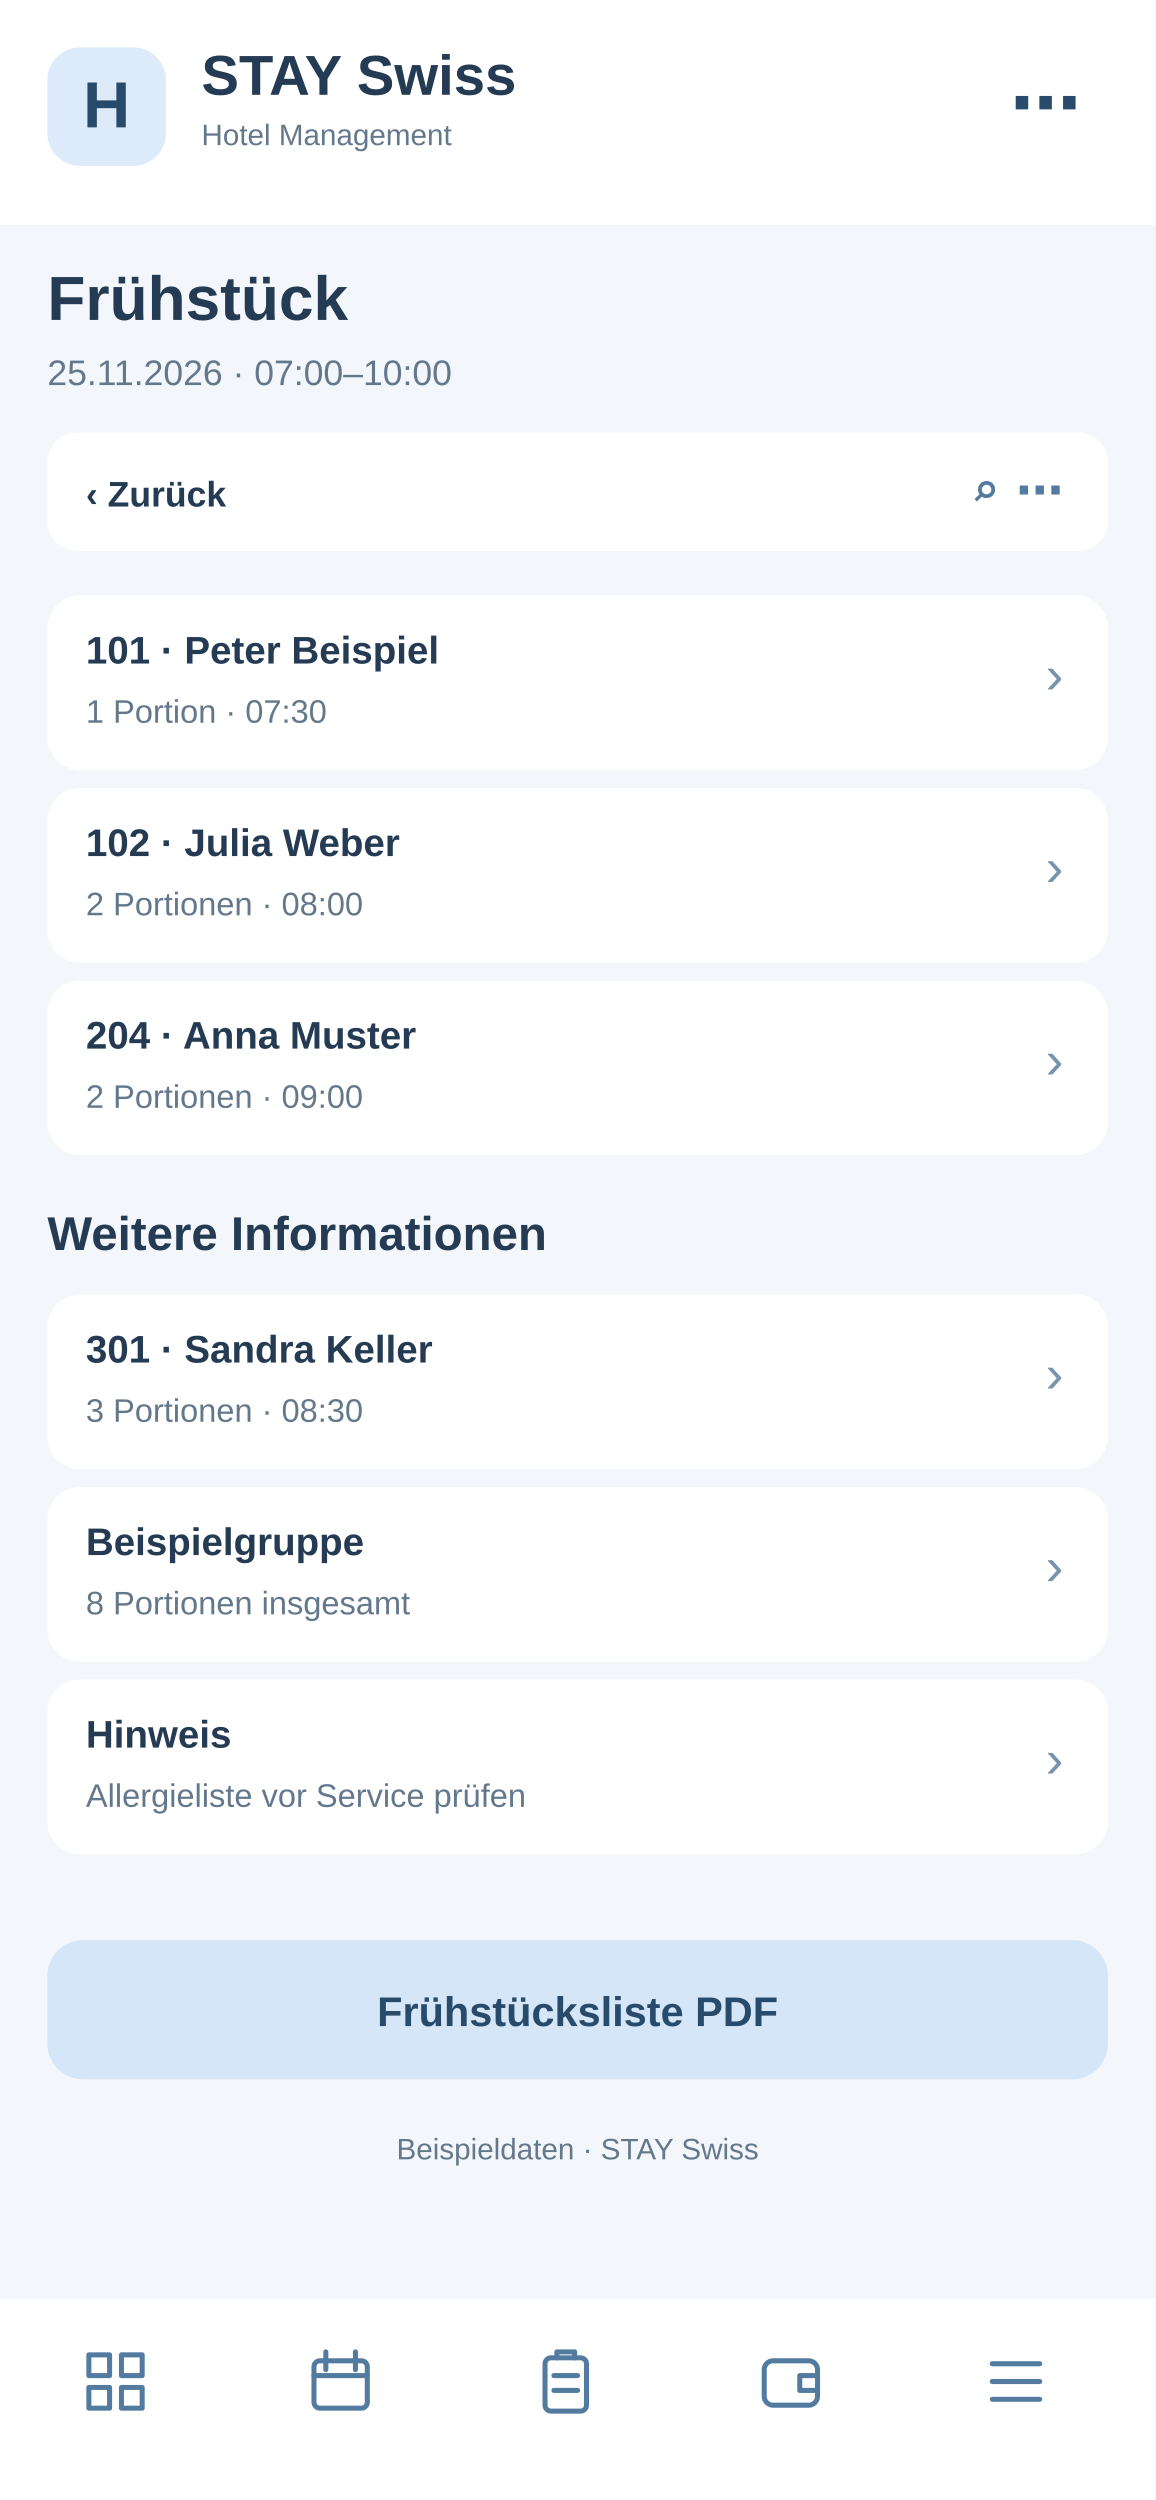
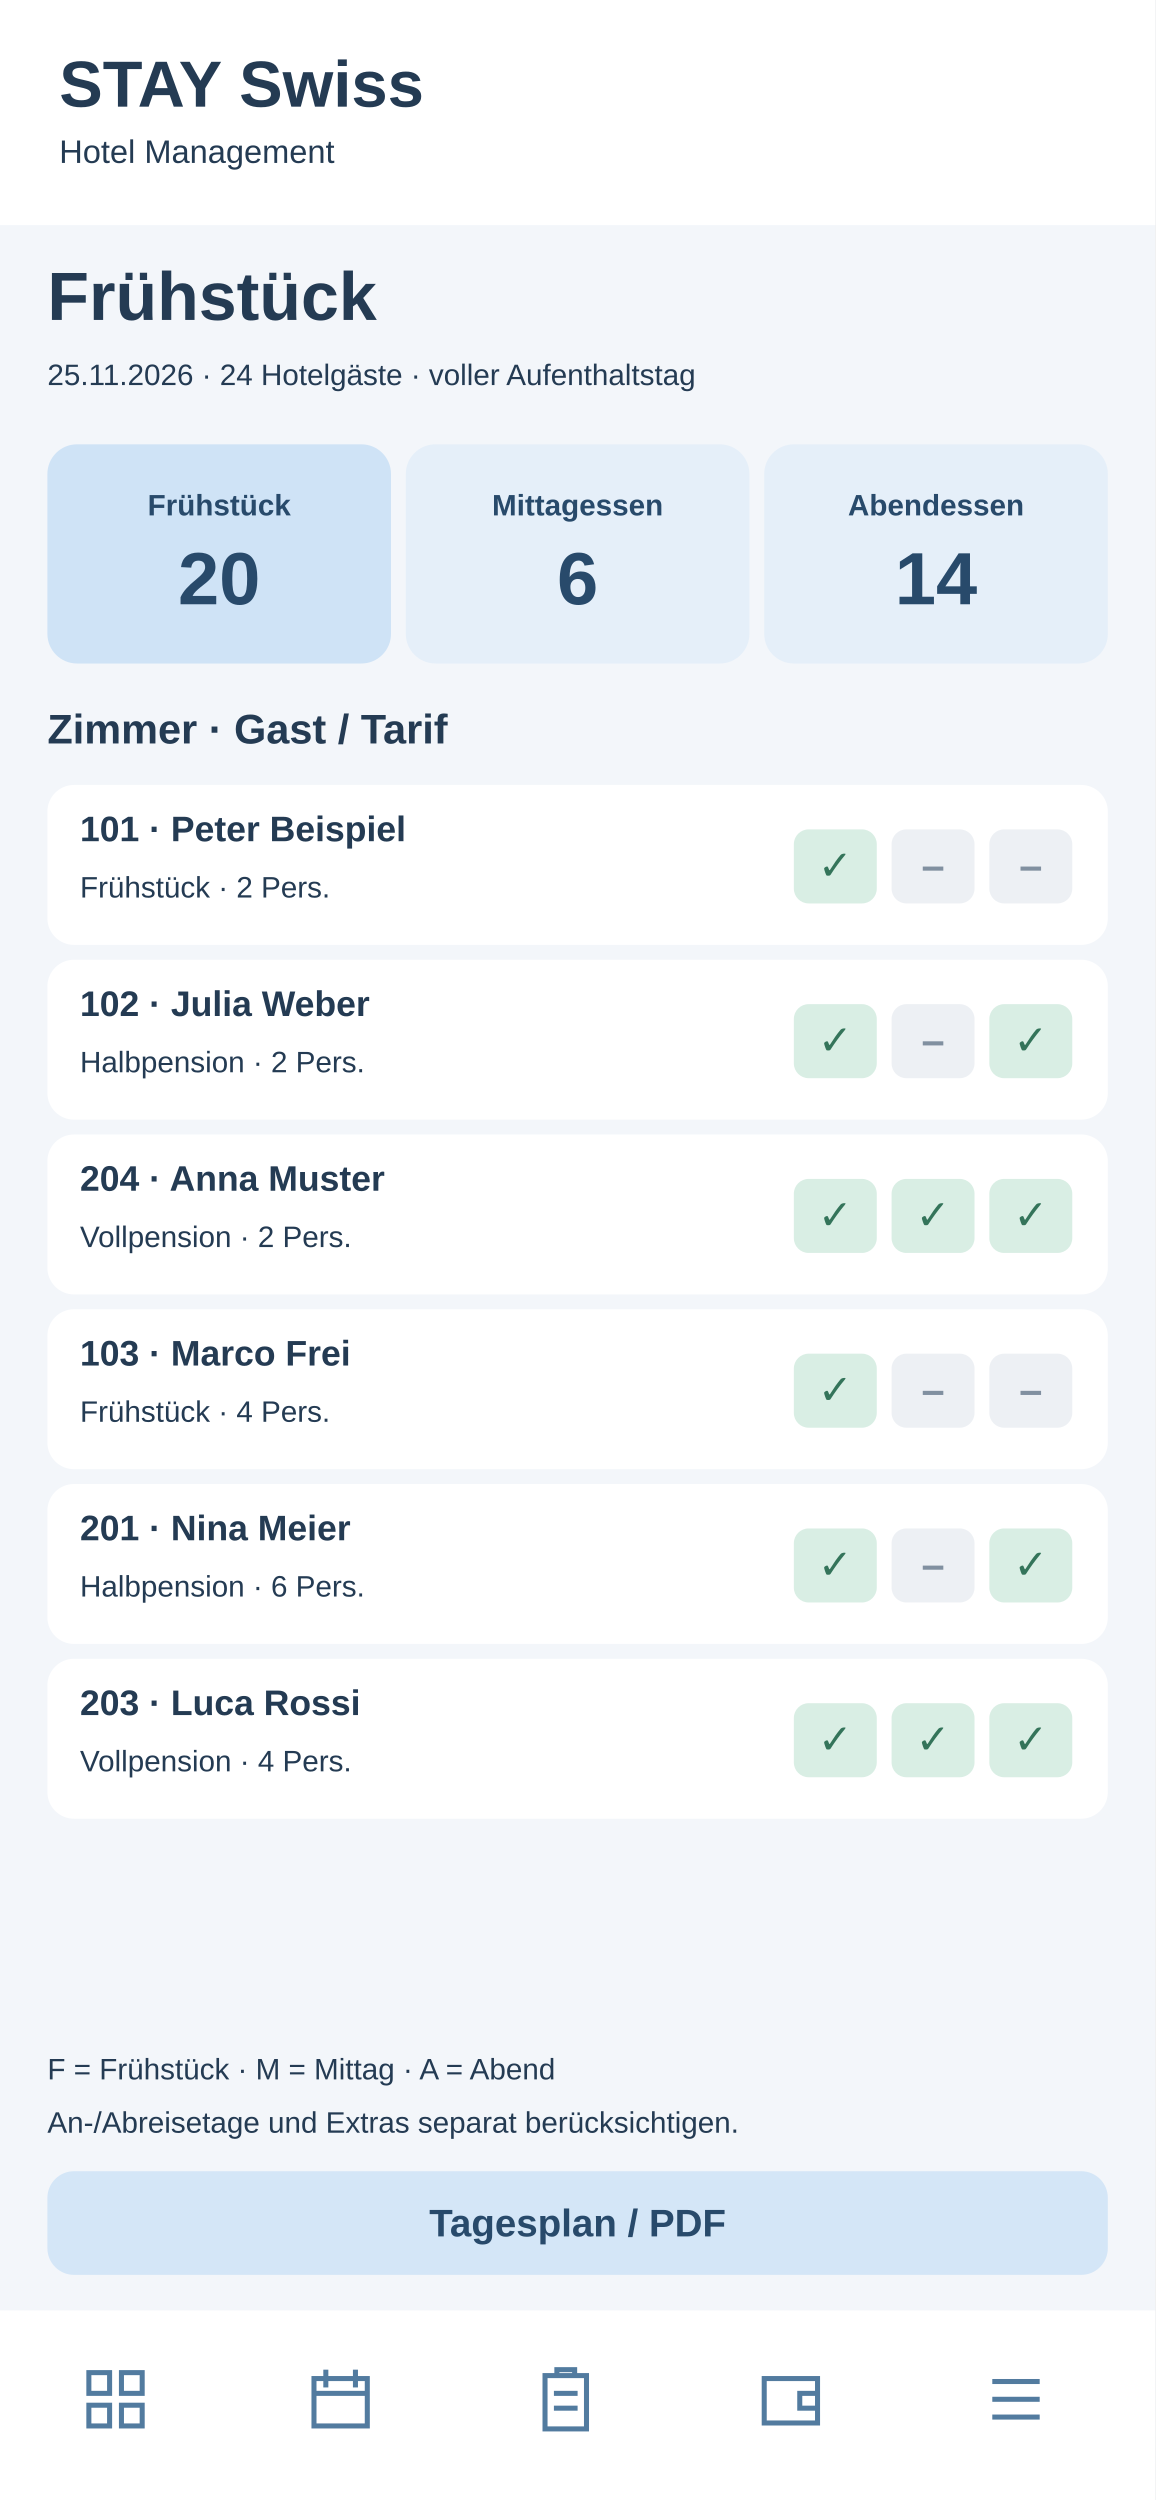
<svg xmlns="http://www.w3.org/2000/svg" width="390" height="844" viewBox="0 0 390 844">
  <rect x="0" y="0" width="390" height="844" fill="#f3f6fa" rx="0" />
  <rect x="0" y="0" width="390" height="76" fill="#fff" rx="0" />
-   <rect x="16" y="16" width="40" height="40" fill="#dceafa" rx="11" />
-   <text x="36" y="43" font-family="Arial,sans-serif" font-size="22" font-weight="700" fill="#284a6b" text-anchor="middle">H</text>
-   <text x="68" y="32" font-family="Arial,sans-serif" font-size="19" font-weight="700" fill="#243b53" text-anchor="start">STAY Swiss</text>
-   <text x="68" y="49" font-family="Arial,sans-serif" font-size="10" font-weight="400" fill="#64788c" text-anchor="start">Hotel Management</text>
-   <text x="365" y="43" font-family="Arial,sans-serif" font-size="24" font-weight="700" fill="#284a6b" text-anchor="end">⋯</text>
-   <text x="16" y="108" font-family="Arial,sans-serif" font-size="21" font-weight="700" fill="#243b53" text-anchor="start">Frühstück</text>
-   <text x="16" y="130" font-family="Arial,sans-serif" font-size="12" font-weight="400" fill="#64788c" text-anchor="start">25.11.2026 · 07:00–10:00</text>
-   <rect x="16" y="146" width="358" height="40" fill="#fff" rx="10" />
-   <text x="29" y="171" font-family="Arial,sans-serif" font-size="12" font-weight="700" fill="#243b53" text-anchor="start">‹  Zurück</text>
-   <text x="359" y="171" font-family="Arial,sans-serif" font-size="16" font-weight="700" fill="#527b9f" text-anchor="end">⌕   ⋯</text>
-   <rect x="16" y="201" width="358" height="59" fill="#fff" rx="11" />
-   <text x="29" y="224" font-family="Arial,sans-serif" font-size="13" font-weight="700" fill="#243b53" text-anchor="start">101 · Peter Beispiel</text>
-   <text x="29" y="244" font-family="Arial,sans-serif" font-size="11" font-weight="400" fill="#64788c" text-anchor="start">1 Portion · 07:30</text>
-   <text x="359" y="234" font-family="Arial,sans-serif" font-size="18" font-weight="400" fill="#7894ad" text-anchor="end">›</text>
-   <rect x="16" y="266" width="358" height="59" fill="#fff" rx="11" />
-   <text x="29" y="289" font-family="Arial,sans-serif" font-size="13" font-weight="700" fill="#243b53" text-anchor="start">102 · Julia Weber</text>
-   <text x="29" y="309" font-family="Arial,sans-serif" font-size="11" font-weight="400" fill="#64788c" text-anchor="start">2 Portionen · 08:00</text>
-   <text x="359" y="299" font-family="Arial,sans-serif" font-size="18" font-weight="400" fill="#7894ad" text-anchor="end">›</text>
-   <rect x="16" y="331" width="358" height="59" fill="#fff" rx="11" />
-   <text x="29" y="354" font-family="Arial,sans-serif" font-size="13" font-weight="700" fill="#243b53" text-anchor="start">204 · Anna Muster</text>
-   <text x="29" y="374" font-family="Arial,sans-serif" font-size="11" font-weight="400" fill="#64788c" text-anchor="start">2 Portionen · 09:00</text>
-   <text x="359" y="364" font-family="Arial,sans-serif" font-size="18" font-weight="400" fill="#7894ad" text-anchor="end">›</text>
-   <text x="16" y="422" font-family="Arial,sans-serif" font-size="16" font-weight="700" fill="#243b53" text-anchor="start">Weitere Informationen</text>
-   <rect x="16" y="437" width="358" height="59" fill="#fff" rx="11" />
-   <text x="29" y="460" font-family="Arial,sans-serif" font-size="13" font-weight="700" fill="#243b53" text-anchor="start">301 · Sandra Keller</text>
-   <text x="29" y="480" font-family="Arial,sans-serif" font-size="11" font-weight="400" fill="#64788c" text-anchor="start">3 Portionen · 08:30</text>
-   <text x="359" y="470" font-family="Arial,sans-serif" font-size="18" font-weight="400" fill="#7894ad" text-anchor="end">›</text>
-   <rect x="16" y="502" width="358" height="59" fill="#fff" rx="11" />
-   <text x="29" y="525" font-family="Arial,sans-serif" font-size="13" font-weight="700" fill="#243b53" text-anchor="start">Beispielgruppe</text>
-   <text x="29" y="545" font-family="Arial,sans-serif" font-size="11" font-weight="400" fill="#64788c" text-anchor="start">8 Portionen insgesamt</text>
-   <text x="359" y="535" font-family="Arial,sans-serif" font-size="18" font-weight="400" fill="#7894ad" text-anchor="end">›</text>
-   <rect x="16" y="567" width="358" height="59" fill="#fff" rx="11" />
-   <text x="29" y="590" font-family="Arial,sans-serif" font-size="13" font-weight="700" fill="#243b53" text-anchor="start">Hinweis</text>
-   <text x="29" y="610" font-family="Arial,sans-serif" font-size="11" font-weight="400" fill="#64788c" text-anchor="start">Allergieliste vor Service prüfen</text>
-   <text x="359" y="600" font-family="Arial,sans-serif" font-size="18" font-weight="400" fill="#7894ad" text-anchor="end">›</text>
-   <rect x="16" y="655" width="358" height="47" fill="#d4e6f7" rx="12" />
-   <text x="195" y="684" font-family="Arial,sans-serif" font-size="14" font-weight="700" fill="#284a6b" text-anchor="middle">Frühstücksliste PDF</text>
-   <text x="195" y="729" font-family="Arial,sans-serif" font-size="10" font-weight="400" fill="#64788c" text-anchor="middle">Beispieldaten · STAY Swiss</text>
-   <rect x="0" y="776" width="390" height="68" fill="#fff" rx="0" />
-   <g transform="translate(27,792)" fill="none" stroke="#527b9f" stroke-width="1.7" stroke-linejoin="round" stroke-linecap="round">
+   <text x="20" y="36" font-family="Arial,sans-serif" font-size="22" font-weight="700" fill="#243b53" text-anchor="start">STAY Swiss</text>
+   <text x="20" y="55" font-family="Arial,sans-serif" font-size="11" font-weight="400" fill="#243b53" text-anchor="start">Hotel Management</text>
+   <text x="16" y="108" font-family="Arial,sans-serif" font-size="23" font-weight="700" fill="#243b53" text-anchor="start">Frühstück</text>
+   <text x="16" y="130" font-family="Arial,sans-serif" font-size="10" font-weight="400" fill="#243b53" text-anchor="start">25.11.2026 · 24 Hotelgäste · voller Aufenthaltstag</text>
+   <rect x="16" y="150" width="116" height="74" fill="#cfe3f6" rx="10" />
+   <text x="74" y="174" font-family="Arial,sans-serif" font-size="10" font-weight="700" fill="#284a6b" text-anchor="middle">Frühstück</text>
+   <text x="74" y="204" font-family="Arial,sans-serif" font-size="25" font-weight="700" fill="#284a6b" text-anchor="middle">20</text>
+   <rect x="137" y="150" width="116" height="74" fill="#e5eff9" rx="10" />
+   <text x="195" y="174" font-family="Arial,sans-serif" font-size="10" font-weight="700" fill="#284a6b" text-anchor="middle">Mittagessen</text>
+   <text x="195" y="204" font-family="Arial,sans-serif" font-size="25" font-weight="700" fill="#284a6b" text-anchor="middle">6</text>
+   <rect x="258" y="150" width="116" height="74" fill="#e5eff9" rx="10" />
+   <text x="316" y="174" font-family="Arial,sans-serif" font-size="10" font-weight="700" fill="#284a6b" text-anchor="middle">Abendessen</text>
+   <text x="316" y="204" font-family="Arial,sans-serif" font-size="25" font-weight="700" fill="#284a6b" text-anchor="middle">14</text>
+   <text x="16" y="251" font-family="Arial,sans-serif" font-size="14" font-weight="700" fill="#243b53" text-anchor="start">Zimmer · Gast / Tarif</text>
+   <rect x="16" y="265" width="358" height="54" fill="#fff" rx="9" />
+   <text x="27" y="284" font-family="Arial,sans-serif" font-size="12" font-weight="700" fill="#243b53" text-anchor="start">101 · Peter Beispiel</text>
+   <text x="27" y="303" font-family="Arial,sans-serif" font-size="10" font-weight="400" fill="#243b53" text-anchor="start">Frühstück · 2 Pers.</text>
+   <rect x="268" y="280" width="28" height="25" fill="#d9eee4" rx="5" />
+   <text x="282" y="297" font-family="Arial,sans-serif" font-size="14" font-weight="700" fill="#34745a" text-anchor="middle">✓</text>
+   <rect x="301" y="280" width="28" height="25" fill="#edf0f4" rx="5" />
+   <text x="315" y="297" font-family="Arial,sans-serif" font-size="14" font-weight="700" fill="#8190a0" text-anchor="middle">–</text>
+   <rect x="334" y="280" width="28" height="25" fill="#edf0f4" rx="5" />
+   <text x="348" y="297" font-family="Arial,sans-serif" font-size="14" font-weight="700" fill="#8190a0" text-anchor="middle">–</text>
+   <rect x="16" y="324" width="358" height="54" fill="#fff" rx="9" />
+   <text x="27" y="343" font-family="Arial,sans-serif" font-size="12" font-weight="700" fill="#243b53" text-anchor="start">102 · Julia Weber</text>
+   <text x="27" y="362" font-family="Arial,sans-serif" font-size="10" font-weight="400" fill="#243b53" text-anchor="start">Halbpension · 2 Pers.</text>
+   <rect x="268" y="339" width="28" height="25" fill="#d9eee4" rx="5" />
+   <text x="282" y="356" font-family="Arial,sans-serif" font-size="14" font-weight="700" fill="#34745a" text-anchor="middle">✓</text>
+   <rect x="301" y="339" width="28" height="25" fill="#edf0f4" rx="5" />
+   <text x="315" y="356" font-family="Arial,sans-serif" font-size="14" font-weight="700" fill="#8190a0" text-anchor="middle">–</text>
+   <rect x="334" y="339" width="28" height="25" fill="#d9eee4" rx="5" />
+   <text x="348" y="356" font-family="Arial,sans-serif" font-size="14" font-weight="700" fill="#34745a" text-anchor="middle">✓</text>
+   <rect x="16" y="383" width="358" height="54" fill="#fff" rx="9" />
+   <text x="27" y="402" font-family="Arial,sans-serif" font-size="12" font-weight="700" fill="#243b53" text-anchor="start">204 · Anna Muster</text>
+   <text x="27" y="421" font-family="Arial,sans-serif" font-size="10" font-weight="400" fill="#243b53" text-anchor="start">Vollpension · 2 Pers.</text>
+   <rect x="268" y="398" width="28" height="25" fill="#d9eee4" rx="5" />
+   <text x="282" y="415" font-family="Arial,sans-serif" font-size="14" font-weight="700" fill="#34745a" text-anchor="middle">✓</text>
+   <rect x="301" y="398" width="28" height="25" fill="#d9eee4" rx="5" />
+   <text x="315" y="415" font-family="Arial,sans-serif" font-size="14" font-weight="700" fill="#34745a" text-anchor="middle">✓</text>
+   <rect x="334" y="398" width="28" height="25" fill="#d9eee4" rx="5" />
+   <text x="348" y="415" font-family="Arial,sans-serif" font-size="14" font-weight="700" fill="#34745a" text-anchor="middle">✓</text>
+   <rect x="16" y="442" width="358" height="54" fill="#fff" rx="9" />
+   <text x="27" y="461" font-family="Arial,sans-serif" font-size="12" font-weight="700" fill="#243b53" text-anchor="start">103 · Marco Frei</text>
+   <text x="27" y="480" font-family="Arial,sans-serif" font-size="10" font-weight="400" fill="#243b53" text-anchor="start">Frühstück · 4 Pers.</text>
+   <rect x="268" y="457" width="28" height="25" fill="#d9eee4" rx="5" />
+   <text x="282" y="474" font-family="Arial,sans-serif" font-size="14" font-weight="700" fill="#34745a" text-anchor="middle">✓</text>
+   <rect x="301" y="457" width="28" height="25" fill="#edf0f4" rx="5" />
+   <text x="315" y="474" font-family="Arial,sans-serif" font-size="14" font-weight="700" fill="#8190a0" text-anchor="middle">–</text>
+   <rect x="334" y="457" width="28" height="25" fill="#edf0f4" rx="5" />
+   <text x="348" y="474" font-family="Arial,sans-serif" font-size="14" font-weight="700" fill="#8190a0" text-anchor="middle">–</text>
+   <rect x="16" y="501" width="358" height="54" fill="#fff" rx="9" />
+   <text x="27" y="520" font-family="Arial,sans-serif" font-size="12" font-weight="700" fill="#243b53" text-anchor="start">201 · Nina Meier</text>
+   <text x="27" y="539" font-family="Arial,sans-serif" font-size="10" font-weight="400" fill="#243b53" text-anchor="start">Halbpension · 6 Pers.</text>
+   <rect x="268" y="516" width="28" height="25" fill="#d9eee4" rx="5" />
+   <text x="282" y="533" font-family="Arial,sans-serif" font-size="14" font-weight="700" fill="#34745a" text-anchor="middle">✓</text>
+   <rect x="301" y="516" width="28" height="25" fill="#edf0f4" rx="5" />
+   <text x="315" y="533" font-family="Arial,sans-serif" font-size="14" font-weight="700" fill="#8190a0" text-anchor="middle">–</text>
+   <rect x="334" y="516" width="28" height="25" fill="#d9eee4" rx="5" />
+   <text x="348" y="533" font-family="Arial,sans-serif" font-size="14" font-weight="700" fill="#34745a" text-anchor="middle">✓</text>
+   <rect x="16" y="560" width="358" height="54" fill="#fff" rx="9" />
+   <text x="27" y="579" font-family="Arial,sans-serif" font-size="12" font-weight="700" fill="#243b53" text-anchor="start">203 · Luca Rossi</text>
+   <text x="27" y="598" font-family="Arial,sans-serif" font-size="10" font-weight="400" fill="#243b53" text-anchor="start">Vollpension · 4 Pers.</text>
+   <rect x="268" y="575" width="28" height="25" fill="#d9eee4" rx="5" />
+   <text x="282" y="592" font-family="Arial,sans-serif" font-size="14" font-weight="700" fill="#34745a" text-anchor="middle">✓</text>
+   <rect x="301" y="575" width="28" height="25" fill="#d9eee4" rx="5" />
+   <text x="315" y="592" font-family="Arial,sans-serif" font-size="14" font-weight="700" fill="#34745a" text-anchor="middle">✓</text>
+   <rect x="334" y="575" width="28" height="25" fill="#d9eee4" rx="5" />
+   <text x="348" y="592" font-family="Arial,sans-serif" font-size="14" font-weight="700" fill="#34745a" text-anchor="middle">✓</text>
+   <text x="16" y="702" font-family="Arial,sans-serif" font-size="10" font-weight="400" fill="#243b53" text-anchor="start">F = Frühstück · M = Mittag · A = Abend</text>
+   <text x="16" y="720" font-family="Arial,sans-serif" font-size="10" font-weight="400" fill="#243b53" text-anchor="start">An-/Abreisetage und Extras separat berücksichtigen.</text>
+   <rect x="16" y="733" width="358" height="35" fill="#d4e6f7" rx="9" />
+   <text x="195" y="755" font-family="Arial,sans-serif" font-size="13" font-weight="700" fill="#284a6b" text-anchor="middle">Tagesplan / PDF</text>
+   <rect x="0" y="780" width="390" height="64" fill="#fff" rx="0" />
+   <g transform="translate(27,798)" fill="none" stroke="#527b9f" stroke-width="1.7">
    <path d="M3 3h7v7H3zM14 3h7v7h-7zM3 14h7v7H3zM14 14h7v7h-7z" />
  </g>
-   <g transform="translate(103,792)" fill="none" stroke="#527b9f" stroke-width="1.7" stroke-linejoin="round" stroke-linecap="round">
-     <rect x="3" y="5" width="18" height="16" rx="2" />
-     <path d="M7 2v6M17 2v6M3 10h18" />
+   <g transform="translate(103,798)" fill="none" stroke="#527b9f" stroke-width="1.7">
+     <path d="M3 5h18v16H3zM7 2v6M17 2v6M3 10h18" />
  </g>
-   <g transform="translate(179,792)" fill="none" stroke="#527b9f" stroke-width="1.7" stroke-linejoin="round" stroke-linecap="round">
-     <rect x="5" y="4" width="14" height="18" rx="2" />
-     <path d="M9 4V2h6v2M8 10h8M8 15h8" />
+   <g transform="translate(179,798)" fill="none" stroke="#527b9f" stroke-width="1.7">
+     <path d="M5 4h14v18H5zM9 4V2h6v2M8 10h8M8 15h8" />
  </g>
-   <g transform="translate(255,792)" fill="none" stroke="#527b9f" stroke-width="1.7" stroke-linejoin="round" stroke-linecap="round">
-     <rect x="3" y="5" width="18" height="15" rx="3" />
-     <path d="M21 10h-6v5h6" />
+   <g transform="translate(255,798)" fill="none" stroke="#527b9f" stroke-width="1.7">
+     <path d="M3 5h18v15H3zM21 10h-6v5h6" />
  </g>
-   <g transform="translate(331,792)" fill="none" stroke="#527b9f" stroke-width="1.7" stroke-linejoin="round" stroke-linecap="round">
+   <g transform="translate(331,798)" fill="none" stroke="#527b9f" stroke-width="1.7">
    <path d="M4 6h16M4 12h16M4 18h16" />
  </g>
</svg>
